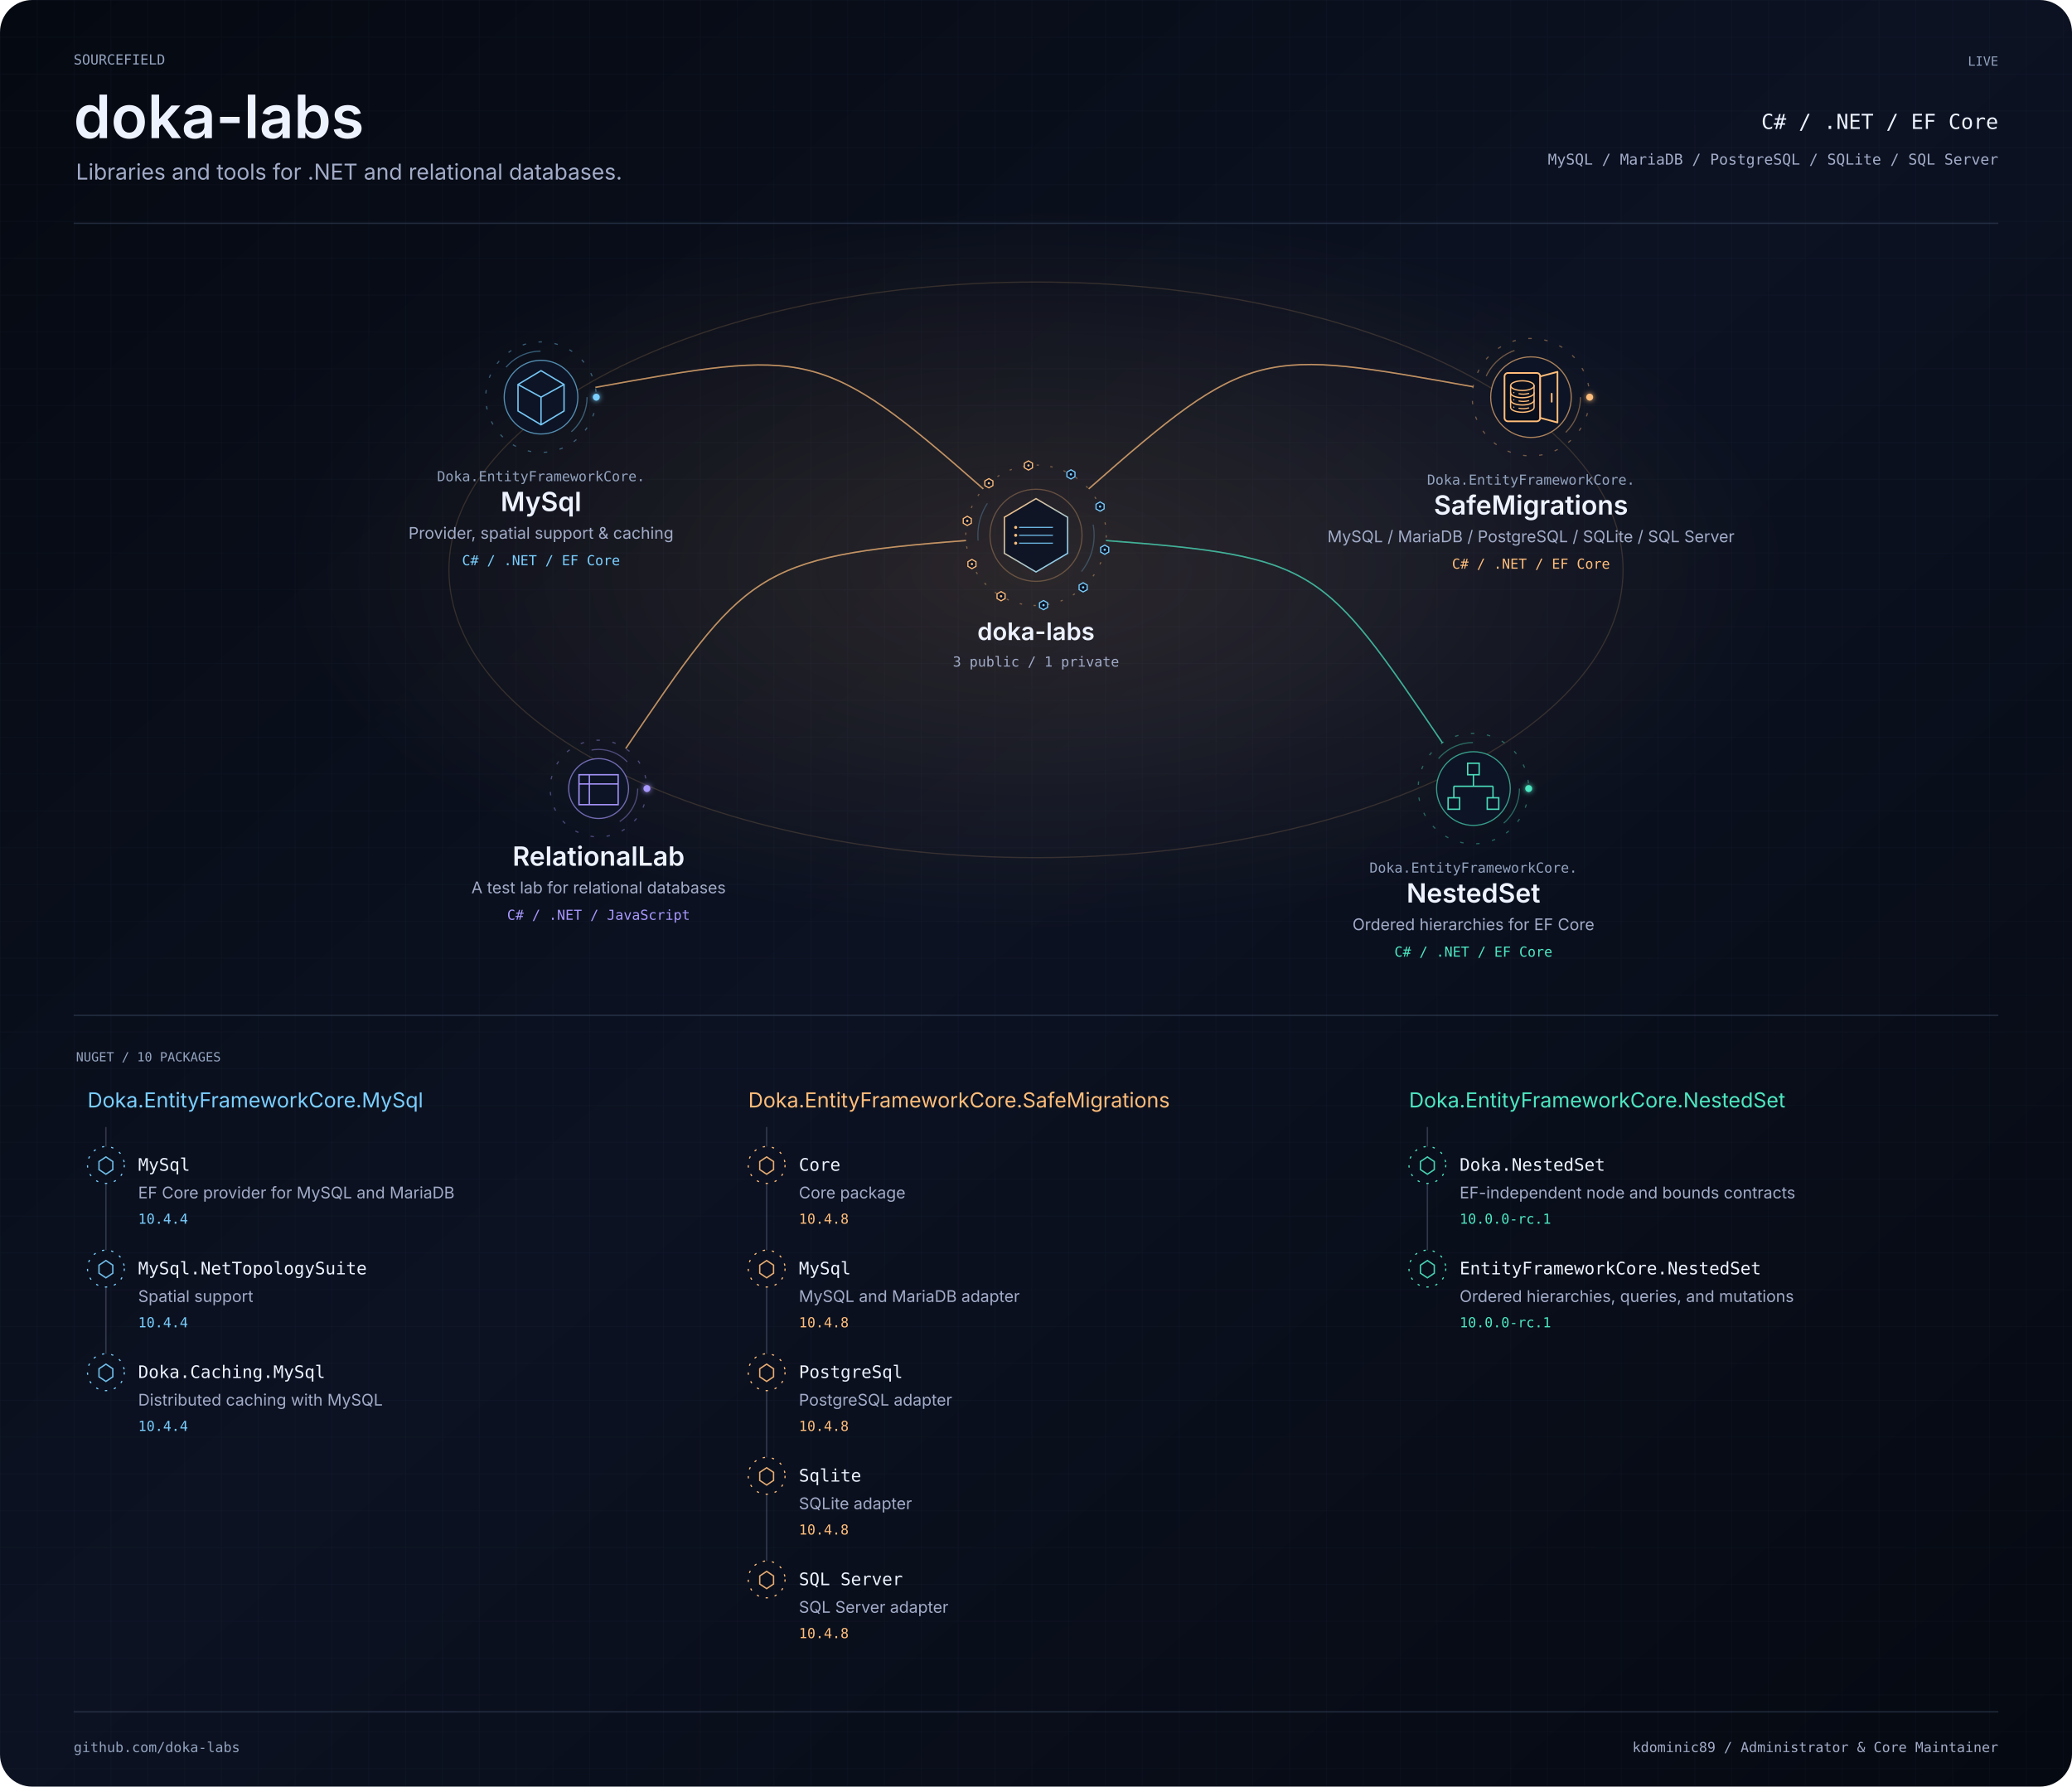
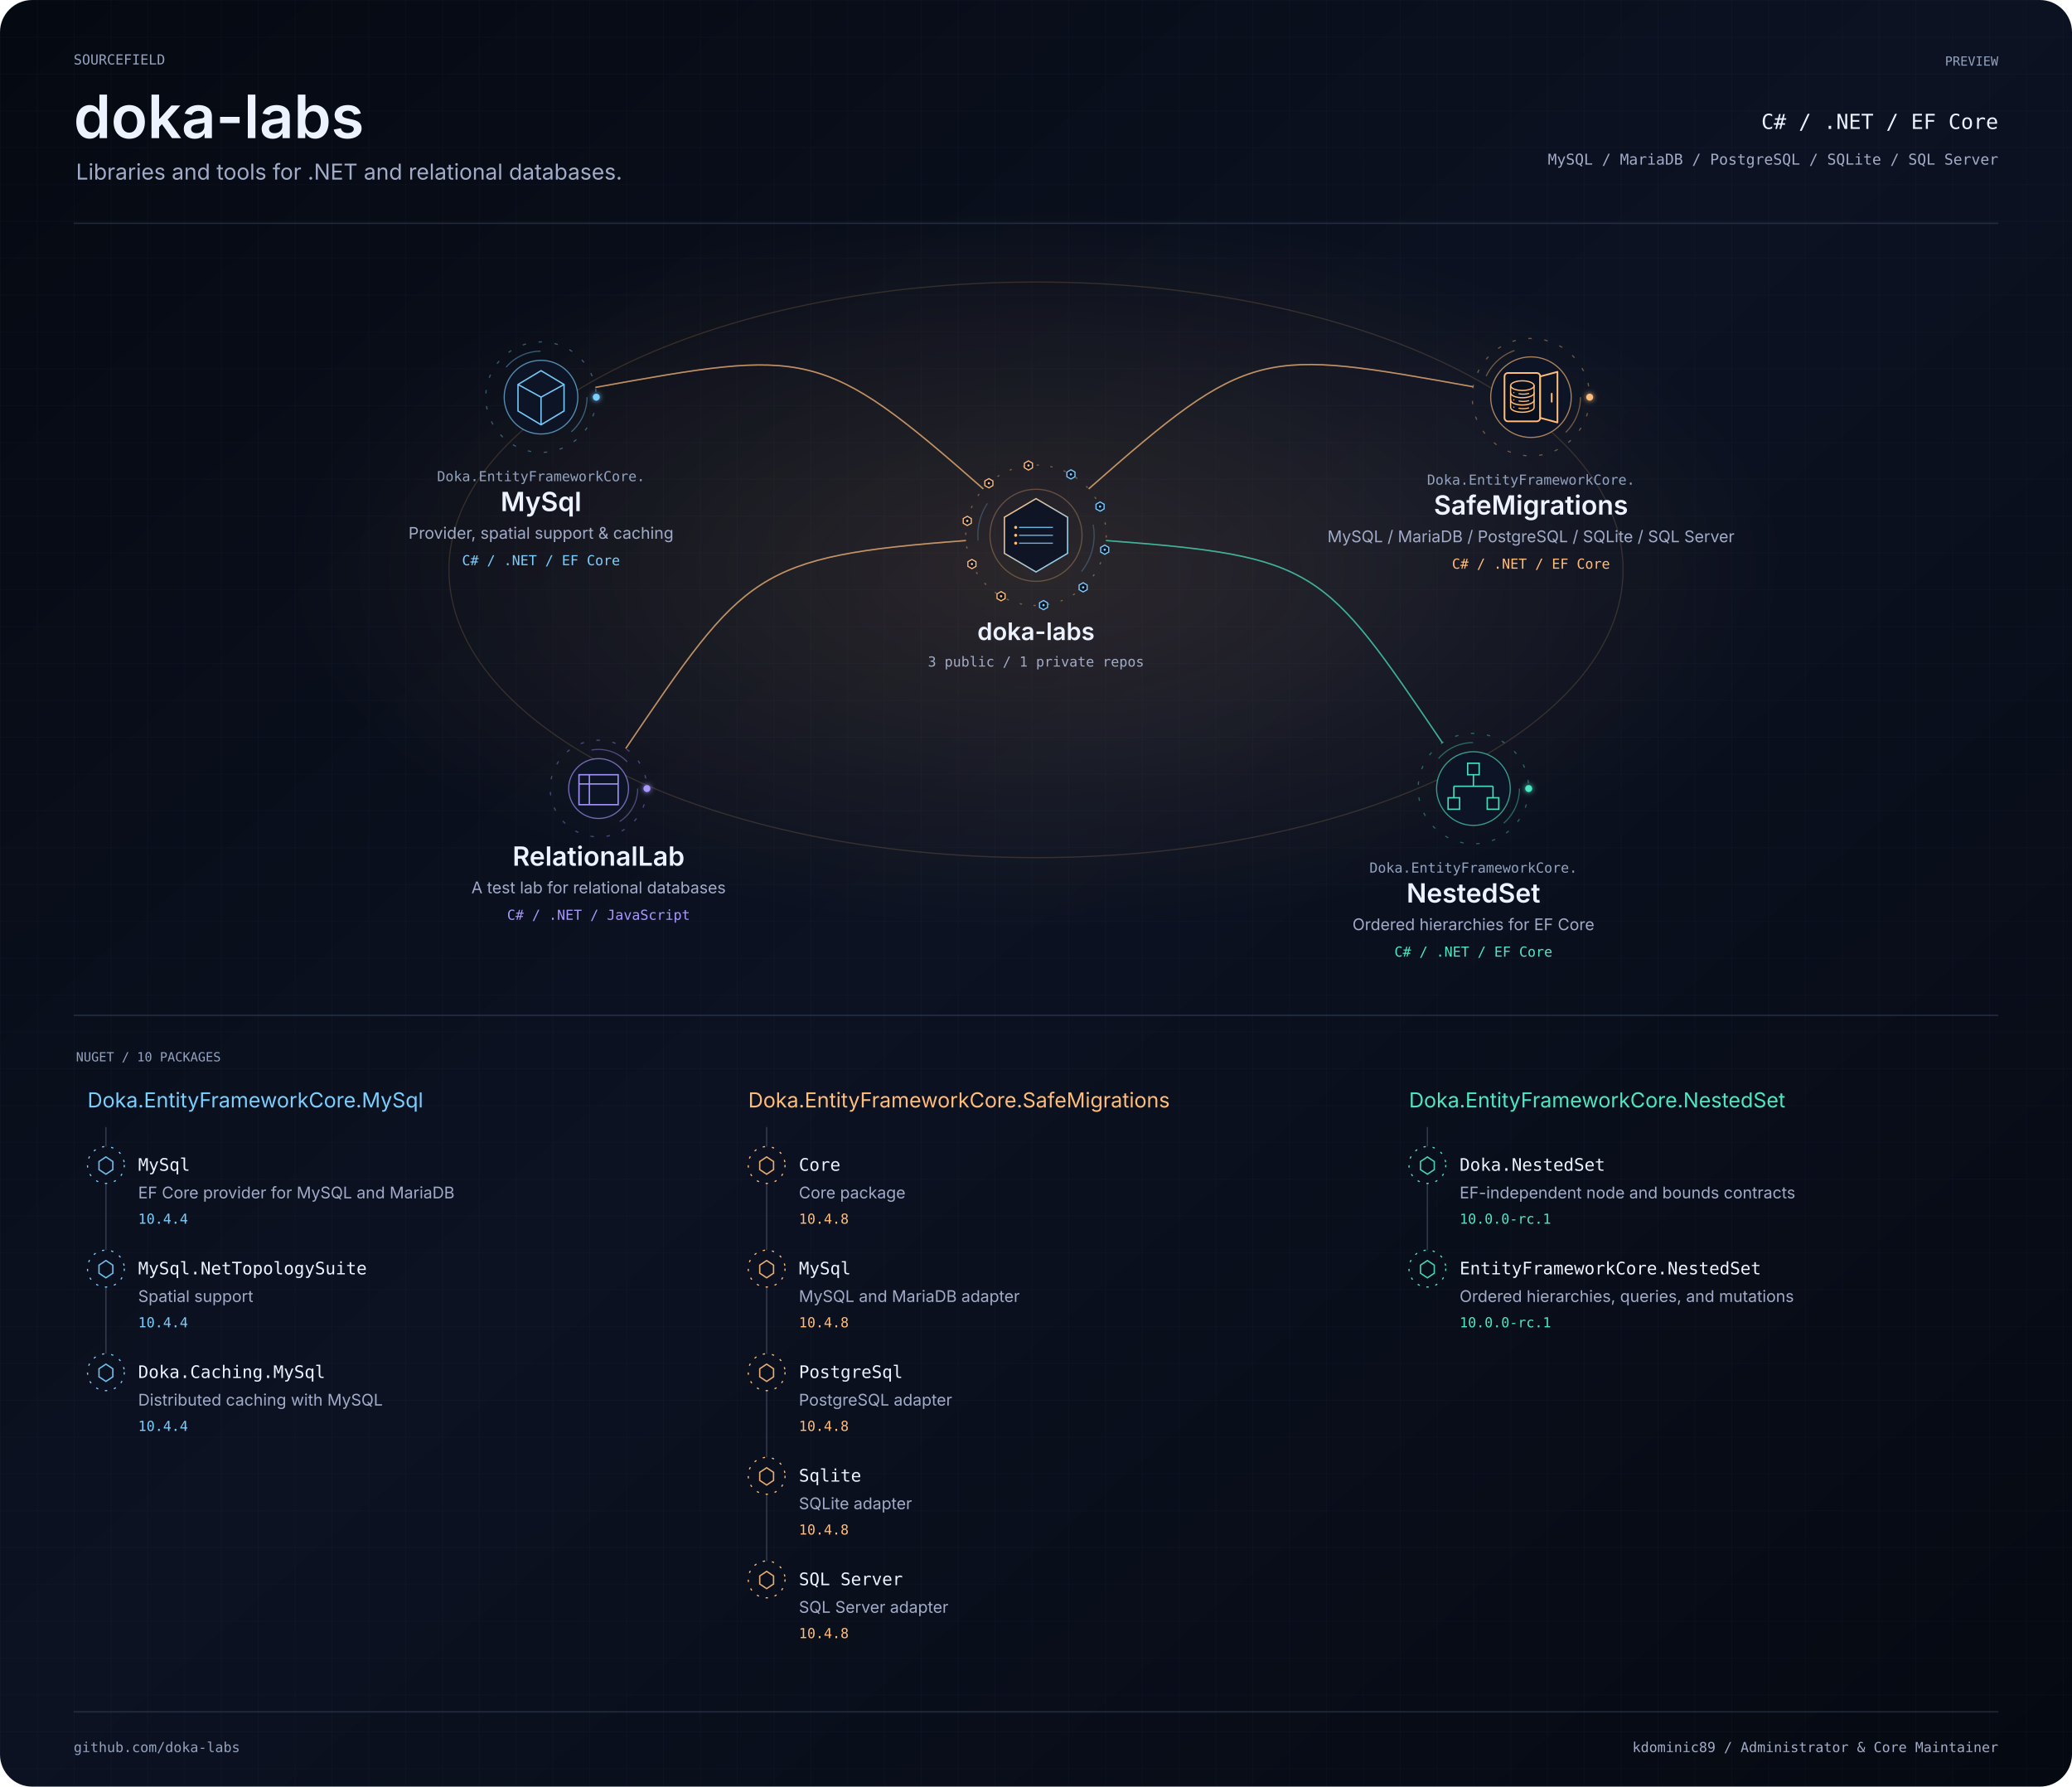
<svg xmlns="http://www.w3.org/2000/svg" width="1800" height="1552" viewBox="0 0 1800 1552" role="img" aria-labelledby="title description">
  <defs>
    <linearGradient id="bg" x2="1" y2="1">
      <stop stop-color="#050911" />
      <stop offset=".48" stop-color="#0c1222" />
      <stop offset="1" stop-color="#050911" />
    </linearGradient>
    <pattern id="grid" width="32" height="32" patternUnits="userSpaceOnUse">
      <path d="M32 0H0V32" fill="none" stroke="#3f4e6a" stroke-opacity=".16" stroke-width=".6" />
    </pattern>
    <filter id="glow" x="-100%" y="-100%" width="300%" height="300%">
      <feGaussianBlur stdDeviation="2.4" result="b" />
      <feMerge>
        <feMergeNode in="b" />
        <feMergeNode in="SourceGraphic" />
      </feMerge>
    </filter>
    <clipPath id="frame">
      <rect width="1800" height="1552" rx="28" />
    </clipPath>
    <radialGradient id="mint">
      <stop stop-color="#4de7c2" stop-opacity=".13" />
      <stop offset="1" stop-color="#4de7c2" stop-opacity="0" />
    </radialGradient>
    <radialGradient id="purple">
      <stop stop-color="#a898ff" stop-opacity=".13" />
      <stop offset="1" stop-color="#a898ff" stop-opacity="0" />
    </radialGradient>
    <radialGradient id="amber">
      <stop stop-color="#ffbd7a" stop-opacity=".13" />
      <stop offset="1" stop-color="#ffbd7a" stop-opacity="0" />
    </radialGradient>
    <linearGradient id="personal-gradient" x1="0" y1="0" x2="1" y2="1">
      <stop offset="0" stop-color="#4de7c2" />
      <stop offset="1" stop-color="#a898ff" />
    </linearGradient>
    <linearGradient id="organization-gradient" x1="0" y1="0" x2="1" y2="1">
      <stop offset="0" stop-color="#ffbd7a" />
      <stop offset="1" stop-color="#7acfff" />
    </linearGradient>
    <linearGradient id="bridge-gradient">
      <stop offset="0" stop-color="#4DE7C2" stop-opacity=".15" />
      <stop offset=".44" stop-color="#8B7CFF" />
      <stop offset=".55" stop-color="#D582FF" />
      <stop offset="1" stop-color="#FFB86B" />
    </linearGradient>
  </defs>
  <style>text{font-family:-apple-system,BlinkMacSystemFont,'Segoe UI',sans-serif}.mono{font-family:Menlo,Consolas,monospace}.project:focus,.package:focus{outline:2px solid #a898ff;outline-offset:4px}.project:hover text,.package:hover text{fill:#edf2ff}.paused *{animation-play-state:paused!important}</style>
  <g clip-path="url(#frame)">
    <rect width="1800" height="1552" fill="url(#bg)" />
    <rect width="1800" height="1552" fill="url(#grid)" />
    <g transform="scale(1 1)">
      <text x="64" y="56" text-anchor="start" font-size="12" fill="#93a3bf" font-weight="400" class="mono">SOURCEFIELD</text>
      <text x="64" y="120" text-anchor="start" font-size="52" fill="#edf2ff" font-weight="600" class="identity">doka-labs</text>
      <text x="66" y="156" text-anchor="start" font-size="19" fill="#a2acc8" font-weight="400" class="">Libraries and tools for .NET and relational databases.</text>
-       <text x="1736" y="57" text-anchor="end" font-size="11" fill="#93a3bf" font-weight="400" class="mono">LIVE</text>
+       <text x="1736" y="57" text-anchor="end" font-size="11" fill="#93a3bf" font-weight="400" class="mono">PREVIEW</text>
      <text x="1736" y="112" text-anchor="end" font-size="18" fill="#edf2ff" font-weight="400" class="mono">C# / .NET / EF Core</text>
      <text x="1736" y="143" text-anchor="end" font-size="13" fill="#a2acc8" font-weight="400" class="mono">MySQL / MariaDB / PostgreSQL / SQLite / SQL Server</text>
      <path d="M64 194H1736" fill="none" stroke="#3f4e6a" stroke-opacity=".45" stroke-width="1.2" stroke-linecap="butt" class="" />
    </g>
    <ellipse cx="900" cy="495" rx="650" ry="315" fill="url(#amber)" />
    <ellipse cx="900" cy="495" rx="510" ry="250" fill="none" stroke="#ffbd7a" stroke-opacity=".16" class="flow" />
    <g data-edge-id="domain:doka-labs:project:doka-labs/mysql" data-from="domain:doka-labs" data-to="project:doka-labs/mysql">
      <path d="M854.226 424.679C713.528 300.742 701.786 303.336 517.243 336.508" fill="none" stroke="#ffbd7a" stroke-opacity=".28" stroke-width="1.2" stroke-linecap="butt" class="" />
      <path d="M854.226 424.679C713.528 300.742 701.786 303.336 517.243 336.508" fill="none" stroke="#ffbd7a" stroke-opacity=".62" stroke-width="1.2" stroke-linecap="butt" class="flow" />
    </g>
    <g data-edge-id="domain:doka-labs:project:doka-labs/nested-set" data-from="domain:doka-labs" data-to="project:doka-labs/nested-set">
      <path d="M960.829 469.558C1144.732 483.339 1149.535 492.654 1253.056 645.276" fill="none" stroke="#4de7c2" stroke-opacity=".28" stroke-width="1.2" stroke-linecap="butt" class="" />
      <path d="M960.829 469.558C1144.732 483.339 1149.535 492.654 1253.056 645.276" fill="none" stroke="#4de7c2" stroke-opacity=".62" stroke-width="1.2" stroke-linecap="butt" class="flow" />
    </g>
    <g data-edge-id="domain:doka-labs:project:doka-labs/relational-lab" data-from="domain:doka-labs" data-to="project:doka-labs/relational-lab">
      <path d="M839.171 469.558C655.268 483.339 647.097 497.62 543.576 650.241" fill="none" stroke="#ffbd7a" stroke-opacity=".28" stroke-width="1.2" stroke-linecap="butt" class="" />
      <path d="M839.171 469.558C655.268 483.339 647.097 497.62 543.576 650.241" fill="none" stroke="#ffbd7a" stroke-opacity=".62" stroke-width="1.2" stroke-linecap="butt" class="flow" />
    </g>
    <g data-edge-id="domain:doka-labs:project:doka-labs/safe-migrations" data-from="domain:doka-labs" data-to="project:doka-labs/safe-migrations">
      <path d="M945.774 424.679C1086.472 300.742 1095.261 302.805 1279.804 335.977" fill="none" stroke="#ffbd7a" stroke-opacity=".28" stroke-width="1.2" stroke-linecap="butt" class="" />
      <path d="M945.774 424.679C1086.472 300.742 1095.261 302.805 1279.804 335.977" fill="none" stroke="#ffbd7a" stroke-opacity=".62" stroke-width="1.2" stroke-linecap="butt" class="flow" />
    </g>
-     <g class="project" tabindex="0" role="group" aria-label="doka-labs: 3 public / 1 private" data-node-id="domain:doka-labs" data-node-kind="domain" data-domain="doka-labs" data-x="900" data-y="465">
+     <g class="project" tabindex="0" role="group" aria-label="doka-labs: 3 public / 1 private repos" data-node-id="domain:doka-labs" data-node-kind="domain" data-domain="doka-labs" data-x="900" data-y="465">
      <g transform="translate(900 465) scale(1 1)">
        <a href="https://github.com/doka-labs" target="_blank" rel="noopener noreferrer">
          <g data-node-decoration="true" transform="translate(0 0)" aria-hidden="true">
            <g class="rotate reverse" data-ring="organization-outer">
              <circle r="61" fill="none" stroke="#ffbd7a" stroke-opacity=".4" stroke-dasharray="2 10" />
            </g>
            <g class="rotate" data-ring="organization-inner">
              <circle r="50.5" fill="none" stroke="#7acfff" stroke-opacity=".26" stroke-dasharray="34 120" />
            </g>
            <circle r="40" fill="none" stroke="#ffbd7a" stroke-opacity=".30" />
            <g transform="scale(0.49)" data-glyph="organization-data">
              <path d="M0 -65 L56 -32 L56 32 L0 65 L-56 32 L-56 -32Z" fill="#0d1425" fill-opacity=".92" stroke="url(#organization-gradient)" stroke-width="2.4" />
              <path d="M-30 -14 H30 M-30 0 H30 M-30 14 H30" fill="none" stroke="#7acfff" stroke-opacity=".85" stroke-width="2" />
              <circle cx="-36" cy="-14" r="2.7" fill="#ffbd7a" />
              <circle cx="-36" cy="0" r="2.7" fill="#ffbd7a" />
              <circle cx="-36" cy="14" r="2.7" fill="#ffbd7a" />
            </g>
            <g transform="translate(30.352 -52.913)" data-signal-delay="-0.00" class="signal" data-satellite="nuget-package">
              <path d="M0 -4 L3.5 -2 L3.5 2 L0 4 L-3.5 2 L-3.5 -2Z" fill="#0d1425" stroke="#7acfff" stroke-width="1" />
              <circle r="1" fill="#7acfff" />
            </g>
            <g transform="translate(55.657 -24.967)" data-signal-delay="-0.65" class="signal" data-satellite="nuget-package">
              <path d="M0 -4 L3.5 -2 L3.5 2 L0 4 L-3.5 2 L-3.5 -2Z" fill="#0d1425" stroke="#7acfff" stroke-width="1" />
              <circle r="1" fill="#7acfff" />
            </g>
            <g transform="translate(59.702 12.515)" data-signal-delay="-1.30" class="signal" data-satellite="nuget-package">
              <path d="M0 -4 L3.5 -2 L3.5 2 L0 4 L-3.5 2 L-3.5 -2Z" fill="#0d1425" stroke="#7acfff" stroke-width="1" />
              <circle r="1" fill="#7acfff" />
            </g>
            <g transform="translate(40.944 45.217)" data-signal-delay="-1.95" class="signal" data-satellite="nuget-package">
              <path d="M0 -4 L3.5 -2 L3.5 2 L0 4 L-3.5 2 L-3.5 -2Z" fill="#0d1425" stroke="#7acfff" stroke-width="1" />
              <circle r="1" fill="#7acfff" />
            </g>
            <g transform="translate(6.546 60.648)" data-signal-delay="-2.60" class="signal" data-satellite="nuget-package">
              <path d="M0 -4 L3.5 -2 L3.5 2 L0 4 L-3.5 2 L-3.5 -2Z" fill="#0d1425" stroke="#7acfff" stroke-width="1" />
              <circle r="1" fill="#7acfff" />
            </g>
            <g transform="translate(-30.352 52.913)" data-signal-delay="-3.25" class="signal" data-satellite="nuget-package">
              <path d="M0 -4 L3.5 -2 L3.5 2 L0 4 L-3.5 2 L-3.5 -2Z" fill="#0d1425" stroke="#ffbd7a" stroke-width="1" />
              <circle r="1" fill="#ffbd7a" />
            </g>
            <g transform="translate(-55.657 24.967)" data-signal-delay="-3.90" class="signal" data-satellite="nuget-package">
              <path d="M0 -4 L3.5 -2 L3.5 2 L0 4 L-3.5 2 L-3.5 -2Z" fill="#0d1425" stroke="#ffbd7a" stroke-width="1" />
              <circle r="1" fill="#ffbd7a" />
            </g>
            <g transform="translate(-59.702 -12.515)" data-signal-delay="-4.55" class="signal" data-satellite="nuget-package">
              <path d="M0 -4 L3.5 -2 L3.5 2 L0 4 L-3.5 2 L-3.5 -2Z" fill="#0d1425" stroke="#ffbd7a" stroke-width="1" />
              <circle r="1" fill="#ffbd7a" />
            </g>
            <g transform="translate(-40.944 -45.217)" data-signal-delay="-5.20" class="signal" data-satellite="nuget-package">
              <path d="M0 -4 L3.5 -2 L3.5 2 L0 4 L-3.5 2 L-3.5 -2Z" fill="#0d1425" stroke="#ffbd7a" stroke-width="1" />
              <circle r="1" fill="#ffbd7a" />
            </g>
            <g transform="translate(-6.546 -60.648)" data-signal-delay="-5.85" class="signal" data-satellite="nuget-package">
              <path d="M0 -4 L3.5 -2 L3.5 2 L0 4 L-3.5 2 L-3.5 -2Z" fill="#0d1425" stroke="#ffbd7a" stroke-width="1" />
              <circle r="1" fill="#ffbd7a" />
            </g>
          </g>
          <text x="0" y="91" text-anchor="middle" font-size="21" fill="#edf2ff" font-weight="600" class="node-label">doka-labs</text>
-           <text x="0" y="114" text-anchor="middle" font-size="12" fill="#a2acc8" font-weight="400" class="mono">3 public / 1 private</text>
+           <text x="0" y="114" text-anchor="middle" font-size="12" fill="#a2acc8" font-weight="400" class="mono">3 public / 1 private repos</text>
        </a>
      </g>
    </g>
    <g class="project" tabindex="0" role="group" aria-label="Doka.EntityFrameworkCore.MySql: Provider, spatial support &amp; caching" data-node-id="project:doka-labs/mysql" data-node-kind="project" data-domain="doka-labs" data-x="470" data-y="345">
      <g transform="translate(470 345) scale(1 1)">
        <a href="https://github.com/doka-labs/Doka.EntityFrameworkCore.MySql" target="_blank" rel="noopener noreferrer">
          <g data-node-decoration="true" transform="translate(0 0)" aria-hidden="true">
            <g class="rotate" data-project-ring="outer">
              <circle r="48" fill="none" stroke="#7acfff" stroke-opacity=".4" stroke-dasharray="3 11" />
              <circle cx="48" r="3" fill="#7acfff" filter="url(#glow)" />
            </g>
            <g class="rotate reverse" data-project-ring="middle">
              <circle r="40" fill="none" stroke="#7acfff" stroke-opacity=".4" stroke-dasharray="34 120" />
            </g>
            <circle r="32" fill="#0d1425" stroke="#7acfff" stroke-opacity=".65" />
            <path d="M0 -23L20 -11V12L0 24L-20 12V-11ZM-20 -11L0 0L20 -11M0 0V24" fill="none" stroke="#7acfff" stroke-opacity=".95" stroke-width="1.2" stroke-linecap="butt" class="" />
          </g>
          <text x="0" y="73" text-anchor="middle" font-size="12" fill="#93a3bf" font-weight="400" class="mono">Doka.EntityFrameworkCore.</text>
          <text x="0" y="99" text-anchor="middle" font-size="23" fill="#edf2ff" font-weight="600" class="node-label">MySql</text>
          <text x="0" y="123" text-anchor="middle" font-size="14" fill="#a2acc8" font-weight="400" class="node-summary">Provider, spatial support &amp; caching</text>
          <text x="0" y="146" text-anchor="middle" font-size="12" fill="#7acfff" font-weight="400" class="mono">C# / .NET / EF Core</text>
        </a>
      </g>
    </g>
    <g class="project" tabindex="0" role="group" aria-label="Doka.EntityFrameworkCore.NestedSet: Ordered hierarchies for EF Core" data-node-id="project:doka-labs/nested-set" data-node-kind="project" data-domain="doka-labs" data-x="1280" data-y="685">
      <g transform="translate(1280 685) scale(1 1)">
        <a href="https://github.com/doka-labs/Doka.EntityFrameworkCore.NestedSet" target="_blank" rel="noopener noreferrer">
          <g data-node-decoration="true" transform="translate(0 0)" aria-hidden="true">
            <g class="rotate" data-project-ring="outer">
              <circle r="48" fill="none" stroke="#4de7c2" stroke-opacity=".4" stroke-dasharray="3 11" />
              <circle cx="48" r="3" fill="#4de7c2" filter="url(#glow)" />
            </g>
            <g class="rotate reverse" data-project-ring="middle">
              <circle r="40" fill="none" stroke="#4de7c2" stroke-opacity=".4" stroke-dasharray="34 120" />
            </g>
            <circle r="32" fill="#0d1425" stroke="#4de7c2" stroke-opacity=".65" />
            <path d="M-5 -22H5V-12H-5ZM0 -12V-2M-17 -2H17M-17 -2V8M17 -2V8M-22 8H-12V18H-22ZM12 8H22V18H12Z" fill="none" stroke="#4de7c2" stroke-opacity=".95" stroke-width="1.2" stroke-linecap="butt" class="" />
          </g>
          <text x="0" y="73" text-anchor="middle" font-size="12" fill="#93a3bf" font-weight="400" class="mono">Doka.EntityFrameworkCore.</text>
          <text x="0" y="99" text-anchor="middle" font-size="23" fill="#edf2ff" font-weight="600" class="node-label">NestedSet</text>
          <text x="0" y="123" text-anchor="middle" font-size="14" fill="#a2acc8" font-weight="400" class="node-summary">Ordered hierarchies for EF Core</text>
          <text x="0" y="146" text-anchor="middle" font-size="12" fill="#4de7c2" font-weight="400" class="mono">C# / .NET / EF Core</text>
        </a>
      </g>
    </g>
    <g class="project" tabindex="0" role="group" aria-label="RelationalLab: A test lab for relational databases" data-node-id="project:doka-labs/relational-lab" data-node-kind="project" data-domain="doka-labs" data-x="520" data-y="685">
      <g transform="translate(520 685) scale(1 1)">
        <g data-node-decoration="true" transform="translate(0 0)" aria-hidden="true">
          <g class="rotate" data-project-ring="outer">
            <circle r="42" fill="none" stroke="#a898ff" stroke-opacity=".4" stroke-dasharray="3 11" />
            <circle cx="42" r="3" fill="#a898ff" filter="url(#glow)" />
          </g>
          <g class="rotate reverse" data-project-ring="middle">
            <circle r="34" fill="none" stroke="#a898ff" stroke-opacity=".4" stroke-dasharray="34 120" />
          </g>
          <circle r="26" fill="#0d1425" stroke="#a898ff" stroke-opacity=".65" />
          <path d="M-17 -12H17V14H-17ZM-17 -4H17M-8 -12V14" fill="none" stroke="#a898ff" stroke-opacity=".95" stroke-width="1.2" stroke-linecap="butt" class="" />
        </g>
        <text x="0" y="67" text-anchor="middle" font-size="23" fill="#edf2ff" font-weight="600" class="node-label">RelationalLab</text>
        <text x="0" y="91" text-anchor="middle" font-size="14" fill="#a2acc8" font-weight="400" class="node-summary">A test lab for relational databases</text>
        <text x="0" y="114" text-anchor="middle" font-size="12" fill="#a898ff" font-weight="400" class="mono">C# / .NET / JavaScript</text>
      </g>
    </g>
    <g class="project" tabindex="0" role="group" aria-label="Doka.EntityFrameworkCore.SafeMigrations: MySQL / MariaDB / PostgreSQL / SQLite / SQL Server" data-node-id="project:doka-labs/safe-migrations" data-node-kind="project" data-domain="doka-labs" data-x="1330" data-y="345">
      <g transform="translate(1330 345) scale(1 1)">
        <a href="https://github.com/doka-labs/Doka.EntityFrameworkCore.SafeMigrations" target="_blank" rel="noopener noreferrer">
          <g data-node-decoration="true" transform="translate(0 0)" aria-hidden="true">
            <g class="rotate" data-project-ring="outer">
              <circle r="51" fill="none" stroke="#ffbd7a" stroke-opacity=".4" stroke-dasharray="3 11" />
              <circle cx="51" r="3" fill="#ffbd7a" filter="url(#glow)" />
            </g>
            <g class="rotate reverse" data-project-ring="middle">
              <circle r="43" fill="none" stroke="#ffbd7a" stroke-opacity=".4" stroke-dasharray="34 120" />
            </g>
            <circle r="35" fill="#0d1425" stroke="#ffbd7a" stroke-opacity=".65" />
            <defs>
              <clipPath id="icon-clip-70726f6a6563743a646f6b612d6c6162732f736166652d6d6967726174696f6e73">
                <circle r="35" />
              </clipPath>
            </defs>
            <g clip-path="url(#icon-clip-70726f6a6563743a646f6b612d6c6162732f736166652d6d6967726174696f6e73)">
              <g data-icon="builtin:database-safe" transform="scale(1)">
                <rect x="-23" y="-21" width="31" height="42" rx="3" fill="#090f1c" stroke="#ffbd7a" stroke-width="1.45" opacity="1" stroke-linecap="round" stroke-linejoin="round" />
                <path d="M-17.7 -10V8.9A10.2 4.2 0 0 0 2.7 8.9V-10" fill="none" stroke="#ffbd7a" stroke-width="1.1" opacity="1" stroke-linecap="round" stroke-linejoin="round" />
                <ellipse cx="-7.5" cy="-10" rx="10.2" ry="4.2" fill="none" stroke="#ffbd7a" stroke-width="1.1" opacity="1" stroke-linecap="round" stroke-linejoin="round" />
                <path d="M-17.7 -3.7A10.2 4.2 0 0 0 2.7 -3.7" fill="none" stroke="#ffbd7a" stroke-width="1.1" opacity="1" stroke-linecap="round" stroke-linejoin="round" />
                <path d="M-17.7 2.6A10.2 4.2 0 0 0 2.7 2.6" fill="none" stroke="#ffbd7a" stroke-width="1.1" opacity="1" stroke-linecap="round" stroke-linejoin="round" />
                <circle cx="-14.9" cy="-3.95" r="0.53" fill="#ffbd7a" stroke="none" stroke-width="1.2" opacity="1" stroke-linecap="round" stroke-linejoin="round" />
                <path d="M-10.4 -2.95Q-6.1 -2.1 -2 -3.25" fill="none" stroke="#ffbd7a" stroke-width="1" opacity="1" stroke-linecap="round" stroke-linejoin="round" />
                <circle cx="-14.9" cy="2.35" r="0.53" fill="#ffbd7a" stroke="none" stroke-width="1.2" opacity="1" stroke-linecap="round" stroke-linejoin="round" />
                <path d="M-10.4 3.35Q-6.1 4.2 -2 3.05" fill="none" stroke="#ffbd7a" stroke-width="1" opacity="1" stroke-linecap="round" stroke-linejoin="round" />
                <circle cx="-14.9" cy="8.65" r="0.53" fill="#ffbd7a" stroke="none" stroke-width="1.2" opacity="1" stroke-linecap="round" stroke-linejoin="round" />
                <path d="M-10.4 9.65Q-6.1 10.5 -2 9.35" fill="none" stroke="#ffbd7a" stroke-width="1" opacity="1" stroke-linecap="round" stroke-linejoin="round" />
                <path d="M8 -18L23 -22V22L8 18Z" fill="#0d1425" stroke="#ffbd7a" stroke-width="1.45" opacity="1" stroke-linecap="round" stroke-linejoin="round" />
                <path d="M18 -3V4" fill="none" stroke="#ffbd7a" stroke-width="1.45" opacity="1" stroke-linecap="round" stroke-linejoin="round" />
              </g>
            </g>
          </g>
          <text x="0" y="76" text-anchor="middle" font-size="12" fill="#93a3bf" font-weight="400" class="mono">Doka.EntityFrameworkCore.</text>
          <text x="0" y="102" text-anchor="middle" font-size="23" fill="#edf2ff" font-weight="600" class="node-label">SafeMigrations</text>
          <text x="0" y="126" text-anchor="middle" font-size="14" fill="#a2acc8" font-weight="400" class="node-summary">MySQL / MariaDB / PostgreSQL / SQLite / SQL Server</text>
          <text x="0" y="149" text-anchor="middle" font-size="12" fill="#ffbd7a" font-weight="400" class="mono">C# / .NET / EF Core</text>
        </a>
      </g>
    </g>
    <g transform="scale(1 1)">
      <g data-module="publications">
        <path d="M64 882H1736" fill="none" stroke="#3f4e6a" stroke-opacity=".5" stroke-width="1.2" stroke-linecap="butt" class="" />
        <text x="66" y="922" text-anchor="start" font-size="11" fill="#93a3bf" font-weight="400" class="mono">NUGET / 10 PACKAGES</text>
        <a href="https://github.com/doka-labs/Doka.EntityFrameworkCore.MySql" target="_blank" rel="noopener noreferrer">
          <text x="76" y="962" text-anchor="start" font-size="18" fill="#7acfff" font-weight="400" class="">Doka.EntityFrameworkCore.MySql</text>
        </a>
        <path d="M92 979V996" fill="none" stroke="#93a3bf" stroke-opacity=".28" stroke-width="1.2" stroke-linecap="butt" class="package-connector" />
        <path d="M92 1028V1086" fill="none" stroke="#93a3bf" stroke-opacity=".28" stroke-width="1.2" stroke-linecap="butt" class="package-connector" />
        <path d="M92 1118V1176" fill="none" stroke="#93a3bf" stroke-opacity=".28" stroke-width="1.2" stroke-linecap="butt" class="package-connector" />
        <g class="package" data-node-id="package:Doka.EntityFrameworkCore.MySql" data-node-kind="package" data-domain="doka-labs" tabindex="0" role="group" aria-label="Doka.EntityFrameworkCore.MySql on NuGet">
          <a href="https://www.nuget.org/packages/Doka.EntityFrameworkCore.MySql/" target="_blank" rel="noopener noreferrer">
            <g transform="translate(92 1012)" aria-hidden="true">
              <g class="rotate" data-package-row="0">
                <circle r="16" fill="none" stroke="#7acfff" stroke-dasharray="2 6" />
              </g>
              <path d="M0 -7L6 -3V4L0 8L-6 4V-3Z" fill="none" stroke="#7acfff" stroke-opacity=".9" stroke-width="1.2" stroke-linecap="butt" class="" />
            </g>
            <text x="120" y="1017" text-anchor="start" font-size="15" fill="#edf2ff" font-weight="400" class="mono">MySql</text>
            <text x="120" y="1041" text-anchor="start" font-size="14" fill="#a2acc8" font-weight="400" class="">EF Core provider for MySQL and MariaDB</text>
            <text x="120" y="1063" text-anchor="start" font-size="12" fill="#7acfff" font-weight="400" class="mono">10.4.4</text>
          </a>
        </g>
        <g class="package" data-node-id="package:Doka.EntityFrameworkCore.MySql.NetTopologySuite" data-node-kind="package" data-domain="doka-labs" tabindex="0" role="group" aria-label="Doka.EntityFrameworkCore.MySql.NetTopologySuite on NuGet">
          <a href="https://www.nuget.org/packages/Doka.EntityFrameworkCore.MySql.NetTopologySuite/" target="_blank" rel="noopener noreferrer">
            <g transform="translate(92 1102)" aria-hidden="true">
              <g class="rotate reverse" data-package-row="1">
                <circle r="16" fill="none" stroke="#7acfff" stroke-dasharray="2 6" />
              </g>
              <path d="M0 -7L6 -3V4L0 8L-6 4V-3Z" fill="none" stroke="#7acfff" stroke-opacity=".9" stroke-width="1.2" stroke-linecap="butt" class="" />
            </g>
            <text x="120" y="1107" text-anchor="start" font-size="15" fill="#edf2ff" font-weight="400" class="mono">MySql.NetTopologySuite</text>
            <text x="120" y="1131" text-anchor="start" font-size="14" fill="#a2acc8" font-weight="400" class="">Spatial support</text>
            <text x="120" y="1153" text-anchor="start" font-size="12" fill="#7acfff" font-weight="400" class="mono">10.4.4</text>
          </a>
        </g>
        <g class="package" data-node-id="package:Doka.Caching.MySql" data-node-kind="package" data-domain="doka-labs" tabindex="0" role="group" aria-label="Doka.Caching.MySql on NuGet">
          <a href="https://www.nuget.org/packages/Doka.Caching.MySql/" target="_blank" rel="noopener noreferrer">
            <g transform="translate(92 1192)" aria-hidden="true">
              <g class="rotate" data-package-row="2">
                <circle r="16" fill="none" stroke="#7acfff" stroke-dasharray="2 6" />
              </g>
              <path d="M0 -7L6 -3V4L0 8L-6 4V-3Z" fill="none" stroke="#7acfff" stroke-opacity=".9" stroke-width="1.2" stroke-linecap="butt" class="" />
            </g>
            <text x="120" y="1197" text-anchor="start" font-size="15" fill="#edf2ff" font-weight="400" class="mono">Doka.Caching.MySql</text>
            <text x="120" y="1221" text-anchor="start" font-size="14" fill="#a2acc8" font-weight="400" class="">Distributed caching with MySQL</text>
            <text x="120" y="1243" text-anchor="start" font-size="12" fill="#7acfff" font-weight="400" class="mono">10.4.4</text>
          </a>
        </g>
        <a href="https://github.com/doka-labs/Doka.EntityFrameworkCore.SafeMigrations" target="_blank" rel="noopener noreferrer">
          <text x="650" y="962" text-anchor="start" font-size="18" fill="#ffbd7a" font-weight="400" class="">Doka.EntityFrameworkCore.SafeMigrations</text>
        </a>
        <path d="M666 979V996" fill="none" stroke="#93a3bf" stroke-opacity=".28" stroke-width="1.2" stroke-linecap="butt" class="package-connector" />
        <path d="M666 1028V1086" fill="none" stroke="#93a3bf" stroke-opacity=".28" stroke-width="1.2" stroke-linecap="butt" class="package-connector" />
        <path d="M666 1118V1176" fill="none" stroke="#93a3bf" stroke-opacity=".28" stroke-width="1.2" stroke-linecap="butt" class="package-connector" />
        <path d="M666 1208V1266" fill="none" stroke="#93a3bf" stroke-opacity=".28" stroke-width="1.2" stroke-linecap="butt" class="package-connector" />
        <path d="M666 1298V1356" fill="none" stroke="#93a3bf" stroke-opacity=".28" stroke-width="1.2" stroke-linecap="butt" class="package-connector" />
        <g class="package" data-node-id="package:Doka.EntityFrameworkCore.SafeMigrations" data-node-kind="package" data-domain="doka-labs" tabindex="0" role="group" aria-label="Doka.EntityFrameworkCore.SafeMigrations on NuGet">
          <a href="https://www.nuget.org/packages/Doka.EntityFrameworkCore.SafeMigrations/" target="_blank" rel="noopener noreferrer">
            <g transform="translate(666 1012)" aria-hidden="true">
              <g class="rotate" data-package-row="0">
                <circle r="16" fill="none" stroke="#ffbd7a" stroke-dasharray="2 6" />
              </g>
              <path d="M0 -7L6 -3V4L0 8L-6 4V-3Z" fill="none" stroke="#ffbd7a" stroke-opacity=".9" stroke-width="1.2" stroke-linecap="butt" class="" />
            </g>
            <text x="694" y="1017" text-anchor="start" font-size="15" fill="#edf2ff" font-weight="400" class="mono">Core</text>
            <text x="694" y="1041" text-anchor="start" font-size="14" fill="#a2acc8" font-weight="400" class="">Core package</text>
            <text x="694" y="1063" text-anchor="start" font-size="12" fill="#ffbd7a" font-weight="400" class="mono">10.4.8</text>
          </a>
        </g>
        <g class="package" data-node-id="package:Doka.EntityFrameworkCore.SafeMigrations.MySql" data-node-kind="package" data-domain="doka-labs" tabindex="0" role="group" aria-label="Doka.EntityFrameworkCore.SafeMigrations.MySql on NuGet">
          <a href="https://www.nuget.org/packages/Doka.EntityFrameworkCore.SafeMigrations.MySql/" target="_blank" rel="noopener noreferrer">
            <g transform="translate(666 1102)" aria-hidden="true">
              <g class="rotate reverse" data-package-row="1">
                <circle r="16" fill="none" stroke="#ffbd7a" stroke-dasharray="2 6" />
              </g>
              <path d="M0 -7L6 -3V4L0 8L-6 4V-3Z" fill="none" stroke="#ffbd7a" stroke-opacity=".9" stroke-width="1.2" stroke-linecap="butt" class="" />
            </g>
            <text x="694" y="1107" text-anchor="start" font-size="15" fill="#edf2ff" font-weight="400" class="mono">MySql</text>
            <text x="694" y="1131" text-anchor="start" font-size="14" fill="#a2acc8" font-weight="400" class="">MySQL and MariaDB adapter</text>
            <text x="694" y="1153" text-anchor="start" font-size="12" fill="#ffbd7a" font-weight="400" class="mono">10.4.8</text>
          </a>
        </g>
        <g class="package" data-node-id="package:Doka.EntityFrameworkCore.SafeMigrations.PostgreSql" data-node-kind="package" data-domain="doka-labs" tabindex="0" role="group" aria-label="Doka.EntityFrameworkCore.SafeMigrations.PostgreSql on NuGet">
          <a href="https://www.nuget.org/packages/Doka.EntityFrameworkCore.SafeMigrations.PostgreSql/" target="_blank" rel="noopener noreferrer">
            <g transform="translate(666 1192)" aria-hidden="true">
              <g class="rotate" data-package-row="2">
                <circle r="16" fill="none" stroke="#ffbd7a" stroke-dasharray="2 6" />
              </g>
              <path d="M0 -7L6 -3V4L0 8L-6 4V-3Z" fill="none" stroke="#ffbd7a" stroke-opacity=".9" stroke-width="1.2" stroke-linecap="butt" class="" />
            </g>
            <text x="694" y="1197" text-anchor="start" font-size="15" fill="#edf2ff" font-weight="400" class="mono">PostgreSql</text>
            <text x="694" y="1221" text-anchor="start" font-size="14" fill="#a2acc8" font-weight="400" class="">PostgreSQL adapter</text>
            <text x="694" y="1243" text-anchor="start" font-size="12" fill="#ffbd7a" font-weight="400" class="mono">10.4.8</text>
          </a>
        </g>
        <g class="package" data-node-id="package:Doka.EntityFrameworkCore.SafeMigrations.Sqlite" data-node-kind="package" data-domain="doka-labs" tabindex="0" role="group" aria-label="Doka.EntityFrameworkCore.SafeMigrations.Sqlite on NuGet">
          <a href="https://www.nuget.org/packages/Doka.EntityFrameworkCore.SafeMigrations.Sqlite/" target="_blank" rel="noopener noreferrer">
            <g transform="translate(666 1282)" aria-hidden="true">
              <g class="rotate reverse" data-package-row="3">
                <circle r="16" fill="none" stroke="#ffbd7a" stroke-dasharray="2 6" />
              </g>
              <path d="M0 -7L6 -3V4L0 8L-6 4V-3Z" fill="none" stroke="#ffbd7a" stroke-opacity=".9" stroke-width="1.2" stroke-linecap="butt" class="" />
            </g>
            <text x="694" y="1287" text-anchor="start" font-size="15" fill="#edf2ff" font-weight="400" class="mono">Sqlite</text>
            <text x="694" y="1311" text-anchor="start" font-size="14" fill="#a2acc8" font-weight="400" class="">SQLite adapter</text>
            <text x="694" y="1333" text-anchor="start" font-size="12" fill="#ffbd7a" font-weight="400" class="mono">10.4.8</text>
          </a>
        </g>
        <g class="package" data-node-id="package:Doka.EntityFrameworkCore.SafeMigrations.SqlServer" data-node-kind="package" data-domain="doka-labs" tabindex="0" role="group" aria-label="Doka.EntityFrameworkCore.SafeMigrations.SqlServer on NuGet">
          <a href="https://www.nuget.org/packages/Doka.EntityFrameworkCore.SafeMigrations.SqlServer/" target="_blank" rel="noopener noreferrer">
            <g transform="translate(666 1372)" aria-hidden="true">
              <g class="rotate" data-package-row="4">
                <circle r="16" fill="none" stroke="#ffbd7a" stroke-dasharray="2 6" />
              </g>
              <path d="M0 -7L6 -3V4L0 8L-6 4V-3Z" fill="none" stroke="#ffbd7a" stroke-opacity=".9" stroke-width="1.2" stroke-linecap="butt" class="" />
            </g>
            <text x="694" y="1377" text-anchor="start" font-size="15" fill="#edf2ff" font-weight="400" class="mono">SQL Server</text>
            <text x="694" y="1401" text-anchor="start" font-size="14" fill="#a2acc8" font-weight="400" class="">SQL Server adapter</text>
            <text x="694" y="1423" text-anchor="start" font-size="12" fill="#ffbd7a" font-weight="400" class="mono">10.4.8</text>
          </a>
        </g>
        <a href="https://github.com/doka-labs/Doka.EntityFrameworkCore.NestedSet" target="_blank" rel="noopener noreferrer">
          <text x="1224" y="962" text-anchor="start" font-size="18" fill="#4de7c2" font-weight="400" class="">Doka.EntityFrameworkCore.NestedSet</text>
        </a>
        <path d="M1240 979V996" fill="none" stroke="#93a3bf" stroke-opacity=".28" stroke-width="1.2" stroke-linecap="butt" class="package-connector" />
        <path d="M1240 1028V1086" fill="none" stroke="#93a3bf" stroke-opacity=".28" stroke-width="1.2" stroke-linecap="butt" class="package-connector" />
        <g class="package" data-node-id="package:Doka.NestedSet" data-node-kind="package" data-domain="doka-labs" tabindex="0" role="group" aria-label="Doka.NestedSet on NuGet">
          <a href="https://www.nuget.org/packages/Doka.NestedSet/" target="_blank" rel="noopener noreferrer">
            <g transform="translate(1240 1012)" aria-hidden="true">
              <g class="rotate" data-package-row="0">
                <circle r="16" fill="none" stroke="#4de7c2" stroke-dasharray="2 6" />
              </g>
              <path d="M0 -7L6 -3V4L0 8L-6 4V-3Z" fill="none" stroke="#4de7c2" stroke-opacity=".9" stroke-width="1.2" stroke-linecap="butt" class="" />
            </g>
            <text x="1268" y="1017" text-anchor="start" font-size="15" fill="#edf2ff" font-weight="400" class="mono">Doka.NestedSet</text>
            <text x="1268" y="1041" text-anchor="start" font-size="14" fill="#a2acc8" font-weight="400" class="">EF-independent node and bounds contracts</text>
            <text x="1268" y="1063" text-anchor="start" font-size="12" fill="#4de7c2" font-weight="400" class="mono">10.0.0-rc.1</text>
          </a>
        </g>
        <g class="package" data-node-id="package:Doka.EntityFrameworkCore.NestedSet" data-node-kind="package" data-domain="doka-labs" tabindex="0" role="group" aria-label="Doka.EntityFrameworkCore.NestedSet on NuGet">
          <a href="https://www.nuget.org/packages/Doka.EntityFrameworkCore.NestedSet/" target="_blank" rel="noopener noreferrer">
            <g transform="translate(1240 1102)" aria-hidden="true">
              <g class="rotate reverse" data-package-row="1">
                <circle r="16" fill="none" stroke="#4de7c2" stroke-dasharray="2 6" />
              </g>
              <path d="M0 -7L6 -3V4L0 8L-6 4V-3Z" fill="none" stroke="#4de7c2" stroke-opacity=".9" stroke-width="1.2" stroke-linecap="butt" class="" />
            </g>
            <text x="1268" y="1107" text-anchor="start" font-size="15" fill="#edf2ff" font-weight="400" class="mono">EntityFrameworkCore.NestedSet</text>
            <text x="1268" y="1131" text-anchor="start" font-size="14" fill="#a2acc8" font-weight="400" class="">Ordered hierarchies, queries, and mutations</text>
            <text x="1268" y="1153" text-anchor="start" font-size="12" fill="#4de7c2" font-weight="400" class="mono">10.0.0-rc.1</text>
          </a>
        </g>
      </g>
      <g transform="translate(0 32)">
        <path d="M64 1455H1736" fill="none" stroke="#3f4e6a" stroke-opacity=".45" stroke-width="1.2" stroke-linecap="butt" class="" />
        <a href="https://github.com/doka-labs" target="_blank" rel="noopener noreferrer">
          <text x="64" y="1490" text-anchor="start" font-size="12" fill="#93a3bf" font-weight="400" class="mono">github.com/doka-labs</text>
        </a>
        <a href="https://github.com/kdominic89" target="_blank" rel="noopener noreferrer">
          <text x="1736" y="1490" text-anchor="end" font-size="12" fill="#a2acc8" font-weight="400" class="mono">kdominic89 / Administrator &amp; Core Maintainer</text>
        </a>
      </g>
    </g>
  </g>
</svg>
